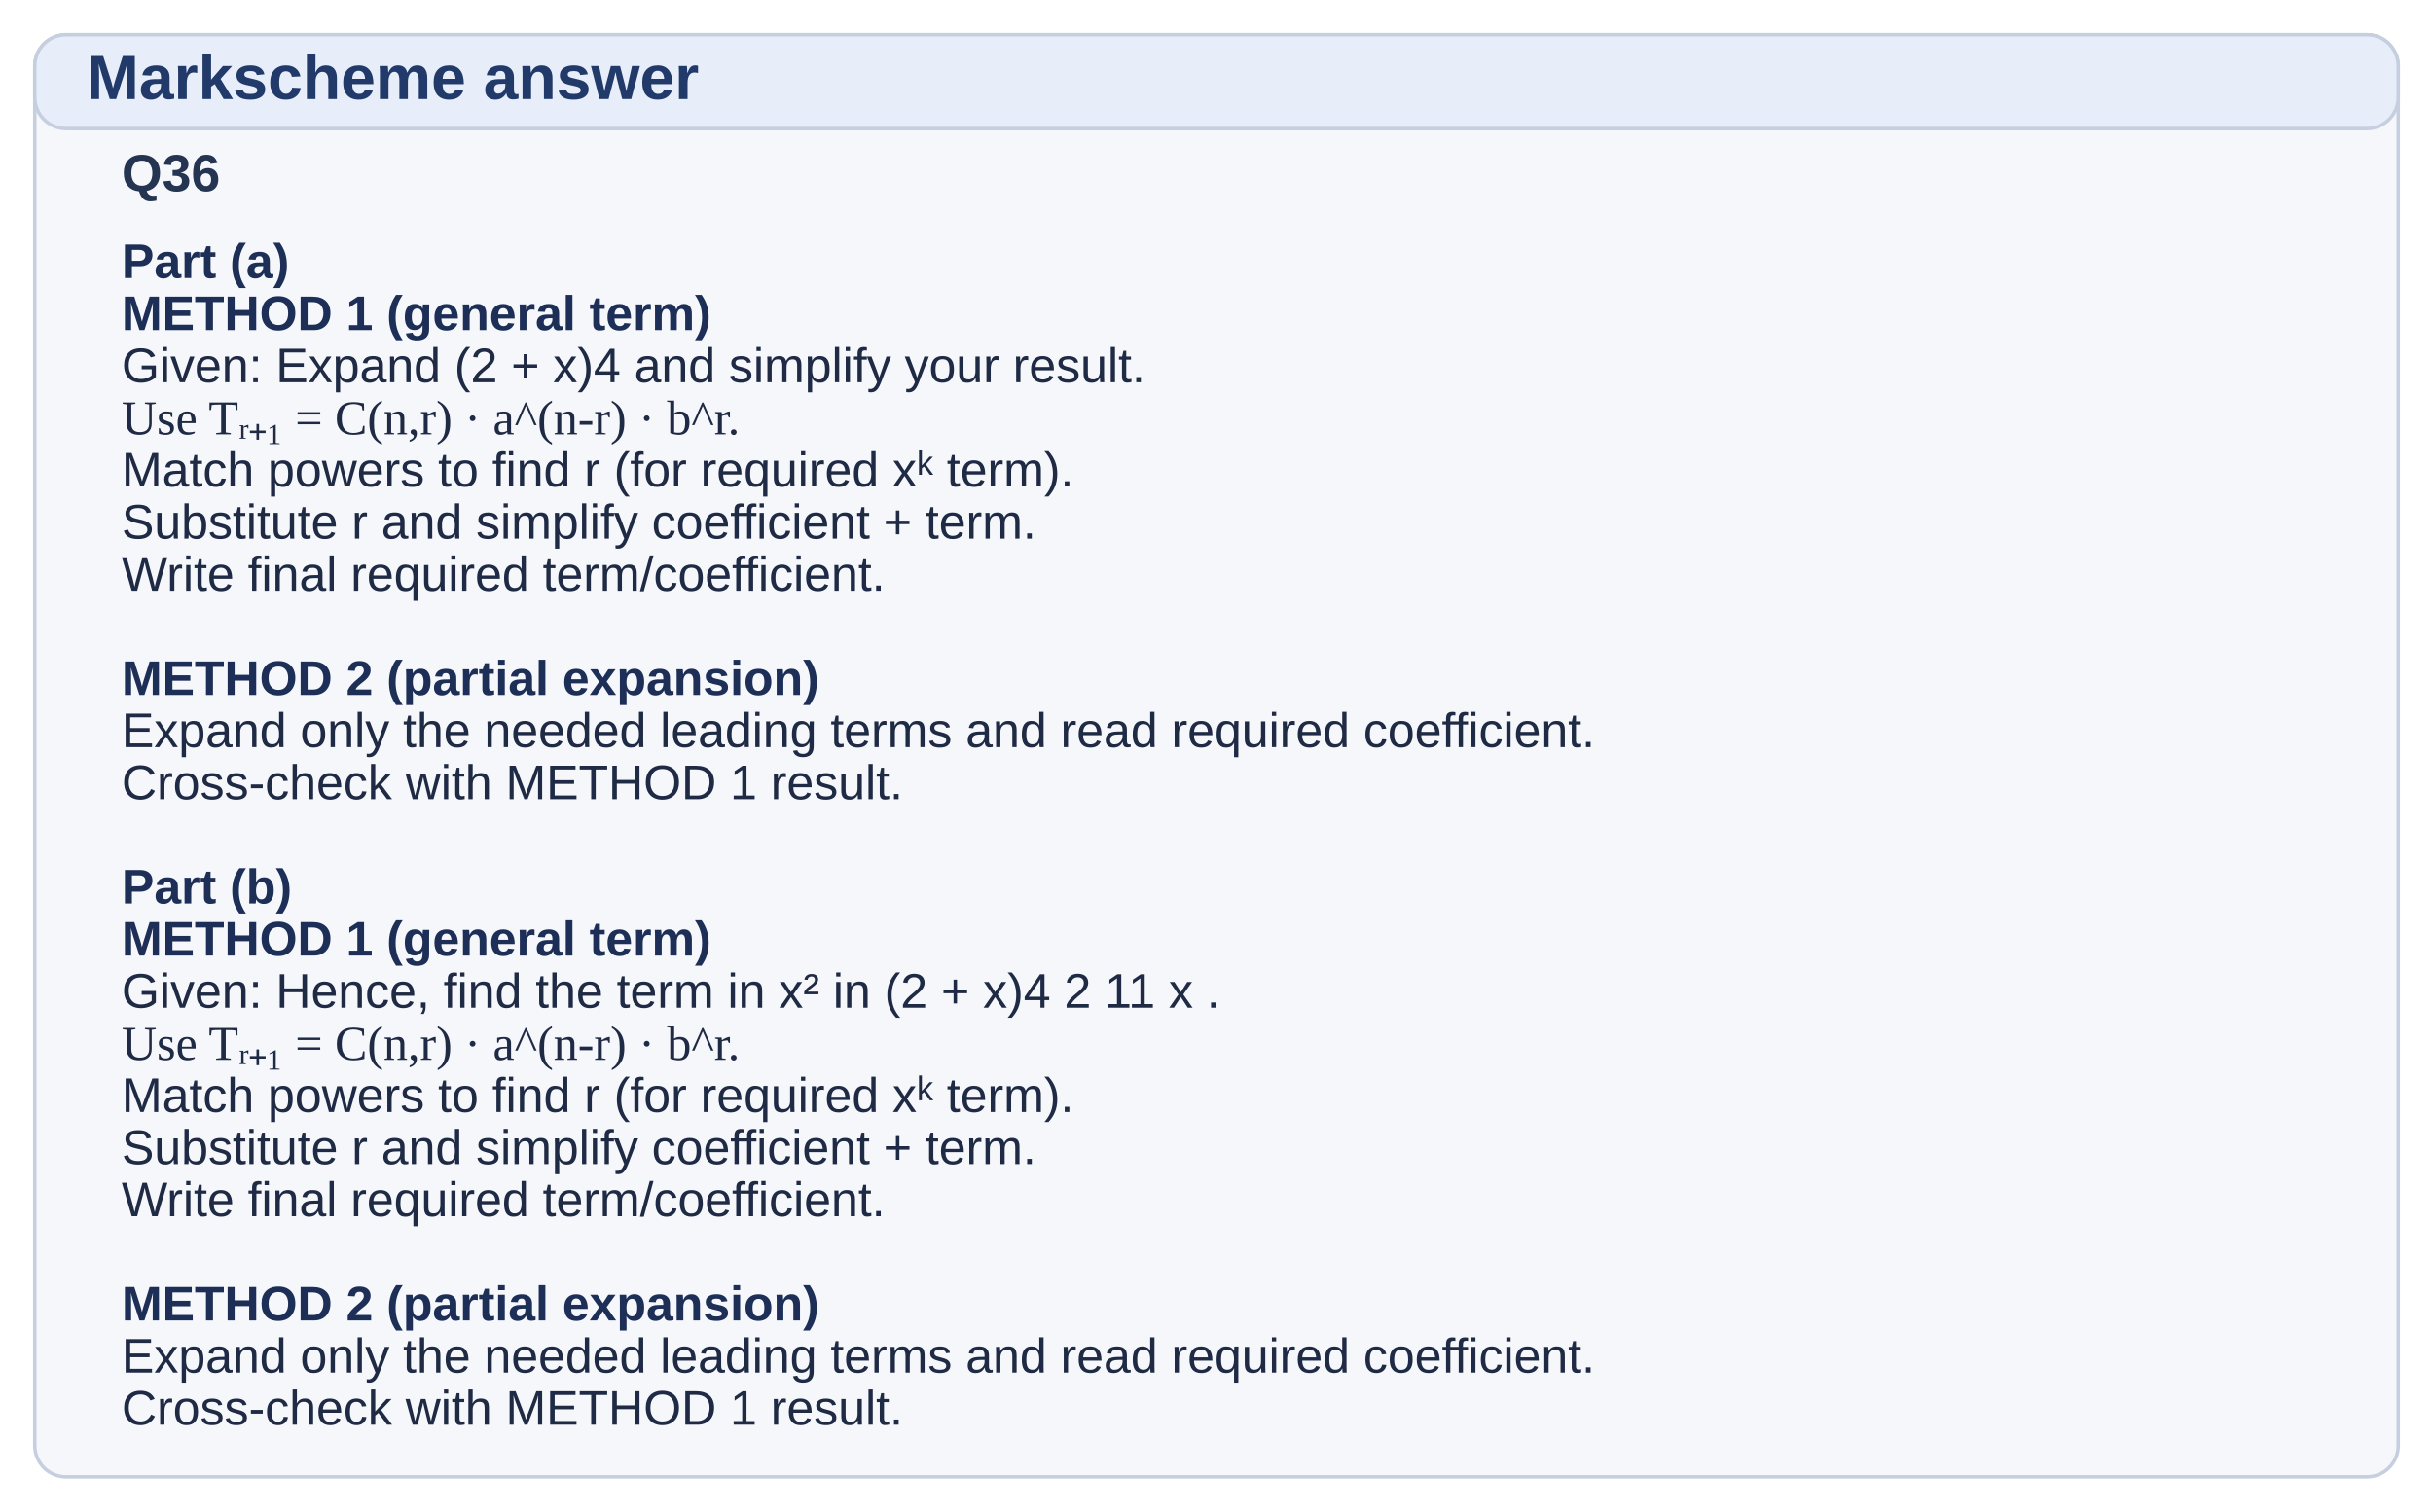
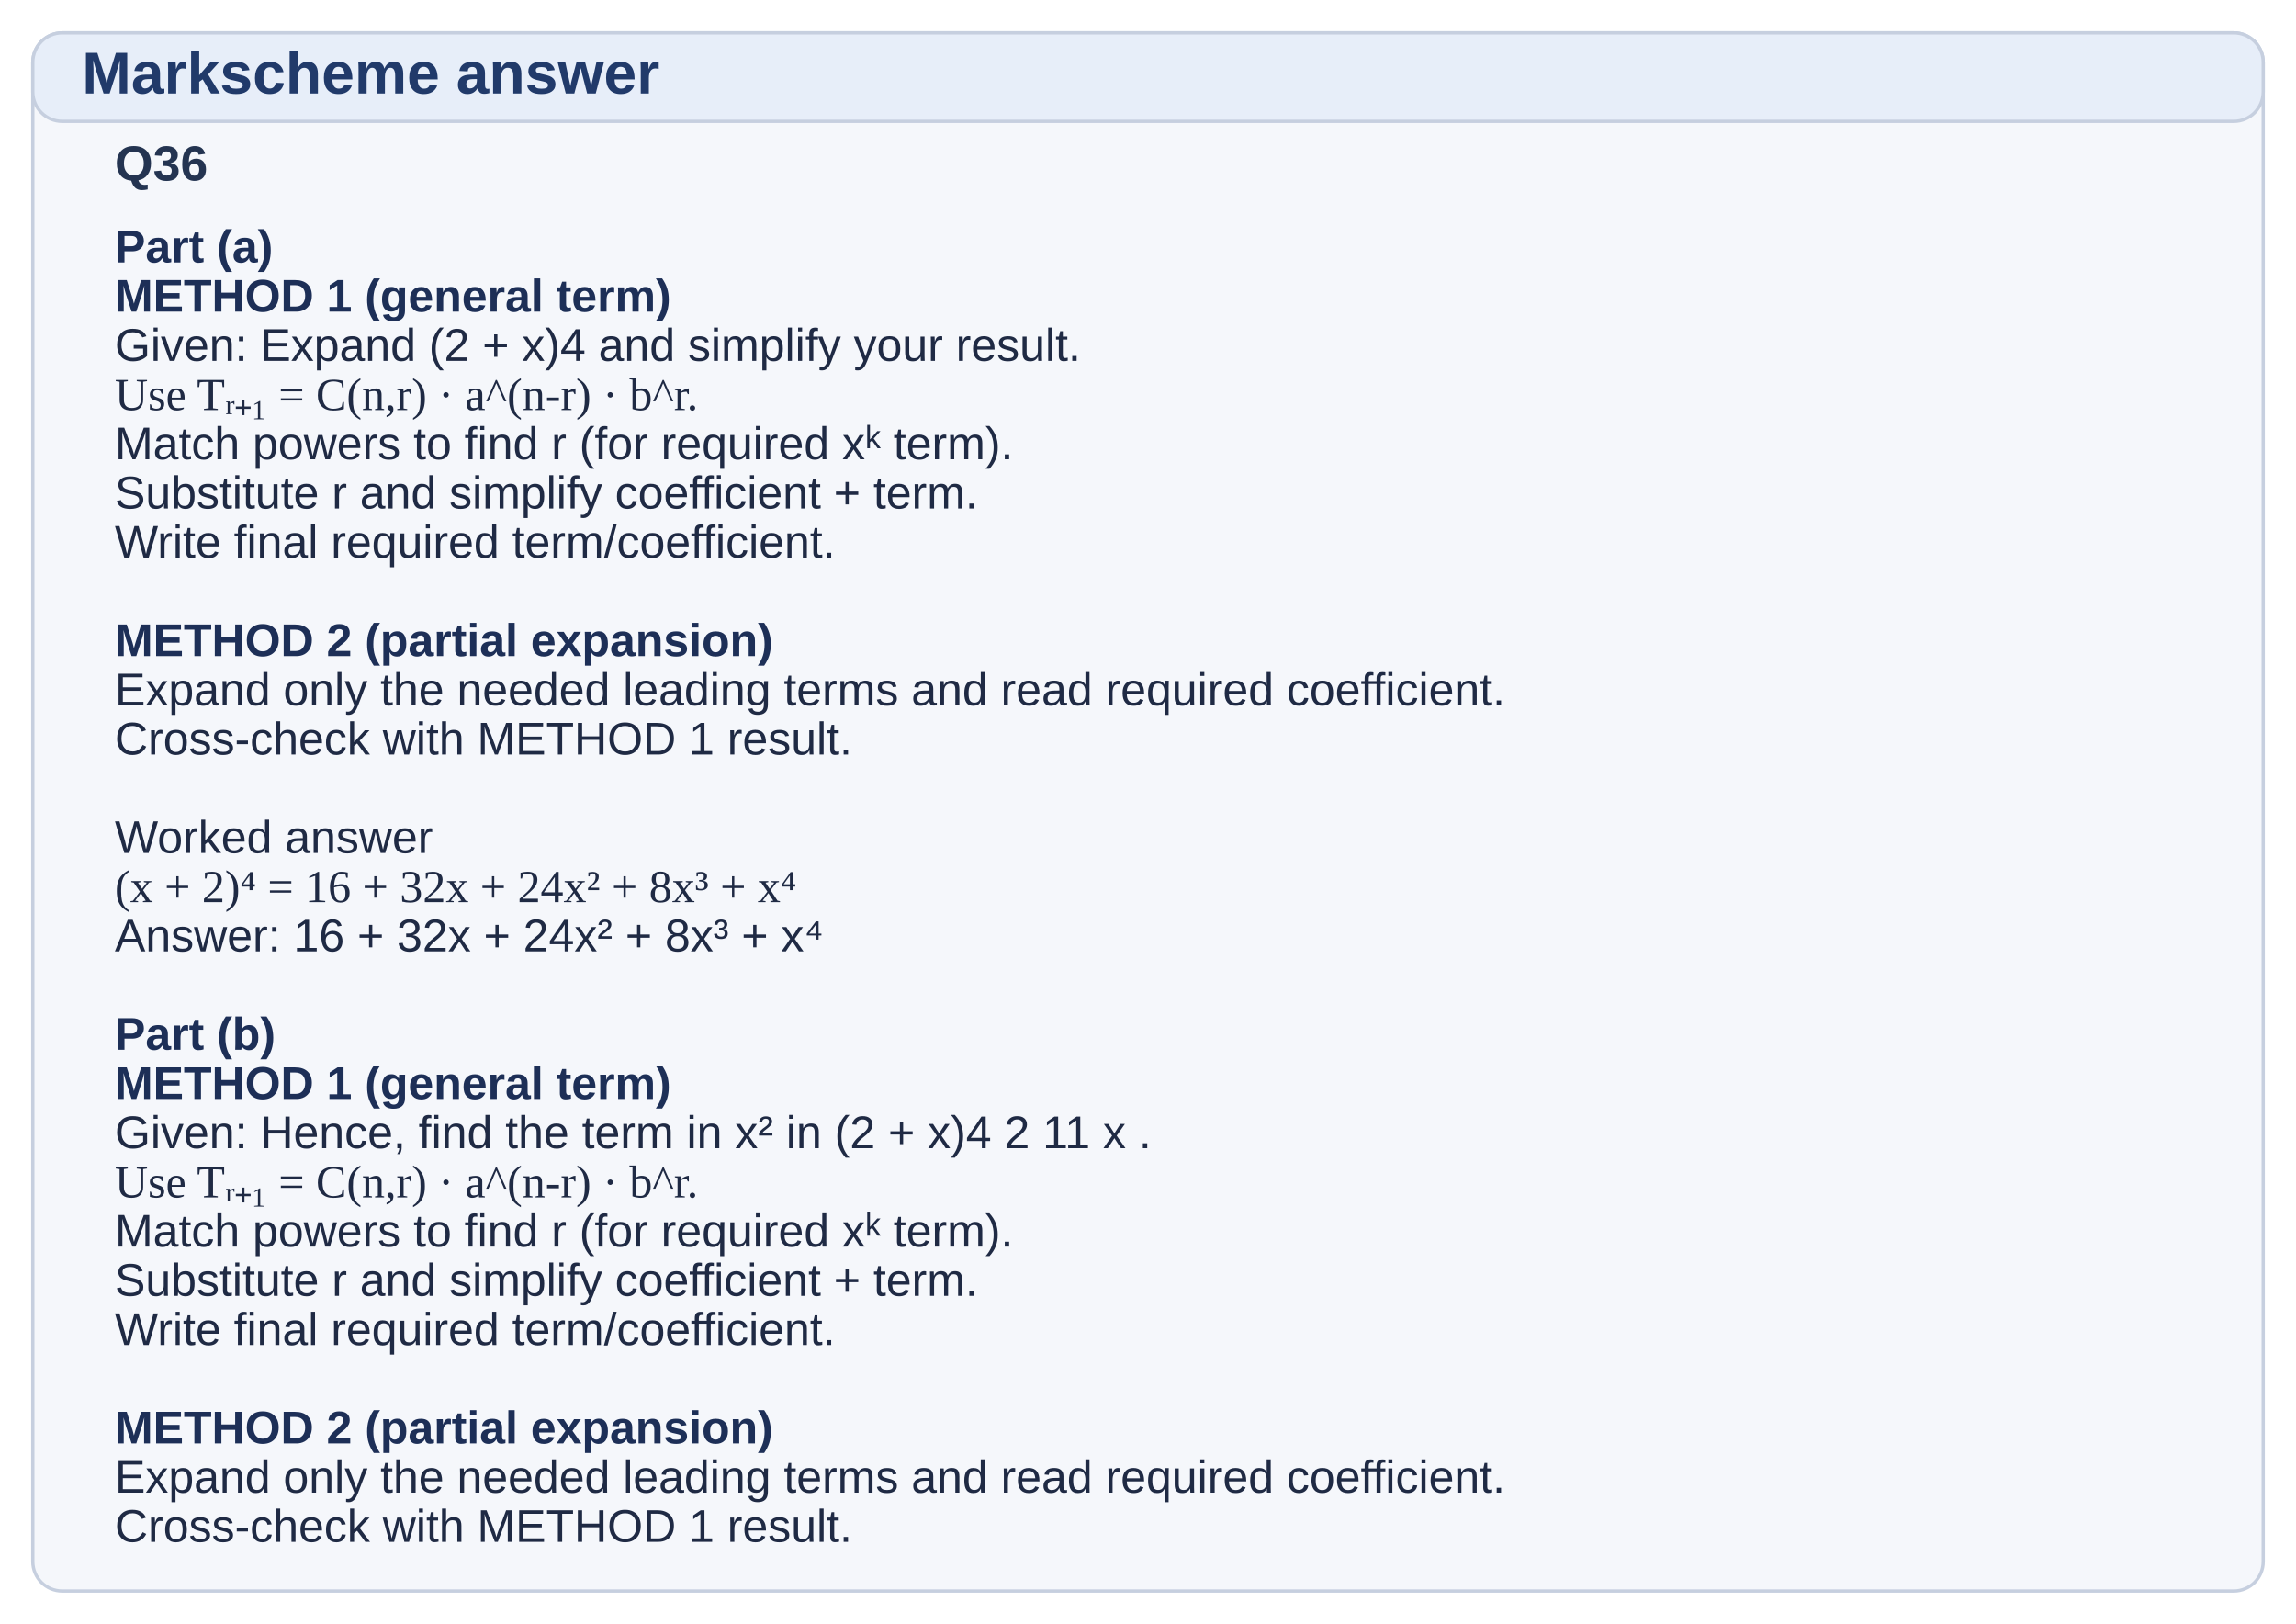
- <svg xmlns="http://www.w3.org/2000/svg" width="1400" height="870" viewBox="0 0 1400 870">
-   <rect x="20" y="20" width="1360" height="830" rx="18" ry="18" fill="#f5f7fb" stroke="#c6cfdf" stroke-width="2" />
+ <svg xmlns="http://www.w3.org/2000/svg" width="1400" height="990" viewBox="0 0 1400 990">
+   <rect x="20" y="20" width="1360" height="950" rx="18" ry="18" fill="#f5f7fb" stroke="#c6cfdf" stroke-width="2" />
  <rect x="20" y="20" width="1360" height="54" rx="18" ry="18" fill="#e7eef9" stroke="#c6cfdf" stroke-width="2" />
  <text x="50" y="57" font-family="Arial, Helvetica, sans-serif" font-size="36" font-weight="700" fill="#213a6a">Markscheme answer</text>
  <text x="70" y="110" font-family="Arial, Helvetica, sans-serif" font-size="30" font-weight="700" fill="#243451">Q36</text>
  <text x="70" y="160" font-family="Arial, Helvetica, sans-serif" font-size="28" font-weight="700" fill="#1d2f57">Part (a)</text>
  <text x="70" y="190" font-family="Arial, Helvetica, sans-serif" font-size="28" font-weight="700" fill="#1d2f57">METHOD 1 (general term)</text>
  <text x="70" y="220" font-family="Arial, Helvetica, sans-serif" font-size="28" font-weight="500" fill="#1f2a44">Given: Expand (2 + x)4 and simplify your result.</text>
  <text x="70" y="250" font-family="Cambria Math, STIX Two Math, Times New Roman, serif" font-size="28" font-weight="500" fill="#1f2a44">Use Tᵣ₊₁ = C(n,r) · a^(n-r) · b^r.</text>
  <text x="70" y="280" font-family="Arial, Helvetica, sans-serif" font-size="28" font-weight="500" fill="#1f2a44">Match powers to find r (for required xᵏ term).</text>
  <text x="70" y="310" font-family="Arial, Helvetica, sans-serif" font-size="28" font-weight="500" fill="#1f2a44">Substitute r and simplify coefficient + term.</text>
  <text x="70" y="340" font-family="Arial, Helvetica, sans-serif" font-size="28" font-weight="500" fill="#1f2a44">Write final required term/coefficient.</text>
  <text x="70" y="370" font-family="Arial, Helvetica, sans-serif" font-size="28" font-weight="500" fill="#1f2a44"> </text>
  <text x="70" y="400" font-family="Arial, Helvetica, sans-serif" font-size="28" font-weight="700" fill="#1d2f57">METHOD 2 (partial expansion)</text>
  <text x="70" y="430" font-family="Arial, Helvetica, sans-serif" font-size="28" font-weight="500" fill="#1f2a44">Expand only the needed leading terms and read required coefficient.</text>
  <text x="70" y="460" font-family="Arial, Helvetica, sans-serif" font-size="28" font-weight="500" fill="#1f2a44">Cross-check with METHOD 1 result.</text>
  <text x="70" y="490" font-family="Arial, Helvetica, sans-serif" font-size="28" font-weight="500" fill="#1f2a44"> </text>
-   <text x="70" y="520" font-family="Arial, Helvetica, sans-serif" font-size="28" font-weight="700" fill="#1d2f57">Part (b)</text>
-   <text x="70" y="550" font-family="Arial, Helvetica, sans-serif" font-size="28" font-weight="700" fill="#1d2f57">METHOD 1 (general term)</text>
-   <text x="70" y="580" font-family="Arial, Helvetica, sans-serif" font-size="28" font-weight="500" fill="#1f2a44">Given: Hence, find the term in x² in (2 + x)4 2 11 x .</text>
-   <text x="70" y="610" font-family="Cambria Math, STIX Two Math, Times New Roman, serif" font-size="28" font-weight="500" fill="#1f2a44">Use Tᵣ₊₁ = C(n,r) · a^(n-r) · b^r.</text>
-   <text x="70" y="640" font-family="Arial, Helvetica, sans-serif" font-size="28" font-weight="500" fill="#1f2a44">Match powers to find r (for required xᵏ term).</text>
-   <text x="70" y="670" font-family="Arial, Helvetica, sans-serif" font-size="28" font-weight="500" fill="#1f2a44">Substitute r and simplify coefficient + term.</text>
-   <text x="70" y="700" font-family="Arial, Helvetica, sans-serif" font-size="28" font-weight="500" fill="#1f2a44">Write final required term/coefficient.</text>
-   <text x="70" y="730" font-family="Arial, Helvetica, sans-serif" font-size="28" font-weight="500" fill="#1f2a44"> </text>
-   <text x="70" y="760" font-family="Arial, Helvetica, sans-serif" font-size="28" font-weight="700" fill="#1d2f57">METHOD 2 (partial expansion)</text>
-   <text x="70" y="790" font-family="Arial, Helvetica, sans-serif" font-size="28" font-weight="500" fill="#1f2a44">Expand only the needed leading terms and read required coefficient.</text>
-   <text x="70" y="820" font-family="Arial, Helvetica, sans-serif" font-size="28" font-weight="500" fill="#1f2a44">Cross-check with METHOD 1 result.</text>
+   <text x="70" y="520" font-family="Arial, Helvetica, sans-serif" font-size="28" font-weight="500" fill="#1f2a44">Worked answer</text>
+   <text x="70" y="550" font-family="Cambria Math, STIX Two Math, Times New Roman, serif" font-size="28" font-weight="500" fill="#1f2a44">(x + 2)⁴ = 16 + 32x + 24x² + 8x³ + x⁴</text>
+   <text x="70" y="580" font-family="Arial, Helvetica, sans-serif" font-size="28" font-weight="500" fill="#1f2a44">Answer: 16 + 32x + 24x² + 8x³ + x⁴</text>
+   <text x="70" y="610" font-family="Arial, Helvetica, sans-serif" font-size="28" font-weight="500" fill="#1f2a44"> </text>
+   <text x="70" y="640" font-family="Arial, Helvetica, sans-serif" font-size="28" font-weight="700" fill="#1d2f57">Part (b)</text>
+   <text x="70" y="670" font-family="Arial, Helvetica, sans-serif" font-size="28" font-weight="700" fill="#1d2f57">METHOD 1 (general term)</text>
+   <text x="70" y="700" font-family="Arial, Helvetica, sans-serif" font-size="28" font-weight="500" fill="#1f2a44">Given: Hence, find the term in x² in (2 + x)4 2 11 x .</text>
+   <text x="70" y="730" font-family="Cambria Math, STIX Two Math, Times New Roman, serif" font-size="28" font-weight="500" fill="#1f2a44">Use Tᵣ₊₁ = C(n,r) · a^(n-r) · b^r.</text>
+   <text x="70" y="760" font-family="Arial, Helvetica, sans-serif" font-size="28" font-weight="500" fill="#1f2a44">Match powers to find r (for required xᵏ term).</text>
+   <text x="70" y="790" font-family="Arial, Helvetica, sans-serif" font-size="28" font-weight="500" fill="#1f2a44">Substitute r and simplify coefficient + term.</text>
+   <text x="70" y="820" font-family="Arial, Helvetica, sans-serif" font-size="28" font-weight="500" fill="#1f2a44">Write final required term/coefficient.</text>
+   <text x="70" y="850" font-family="Arial, Helvetica, sans-serif" font-size="28" font-weight="500" fill="#1f2a44"> </text>
+   <text x="70" y="880" font-family="Arial, Helvetica, sans-serif" font-size="28" font-weight="700" fill="#1d2f57">METHOD 2 (partial expansion)</text>
+   <text x="70" y="910" font-family="Arial, Helvetica, sans-serif" font-size="28" font-weight="500" fill="#1f2a44">Expand only the needed leading terms and read required coefficient.</text>
+   <text x="70" y="940" font-family="Arial, Helvetica, sans-serif" font-size="28" font-weight="500" fill="#1f2a44">Cross-check with METHOD 1 result.</text>
</svg>
